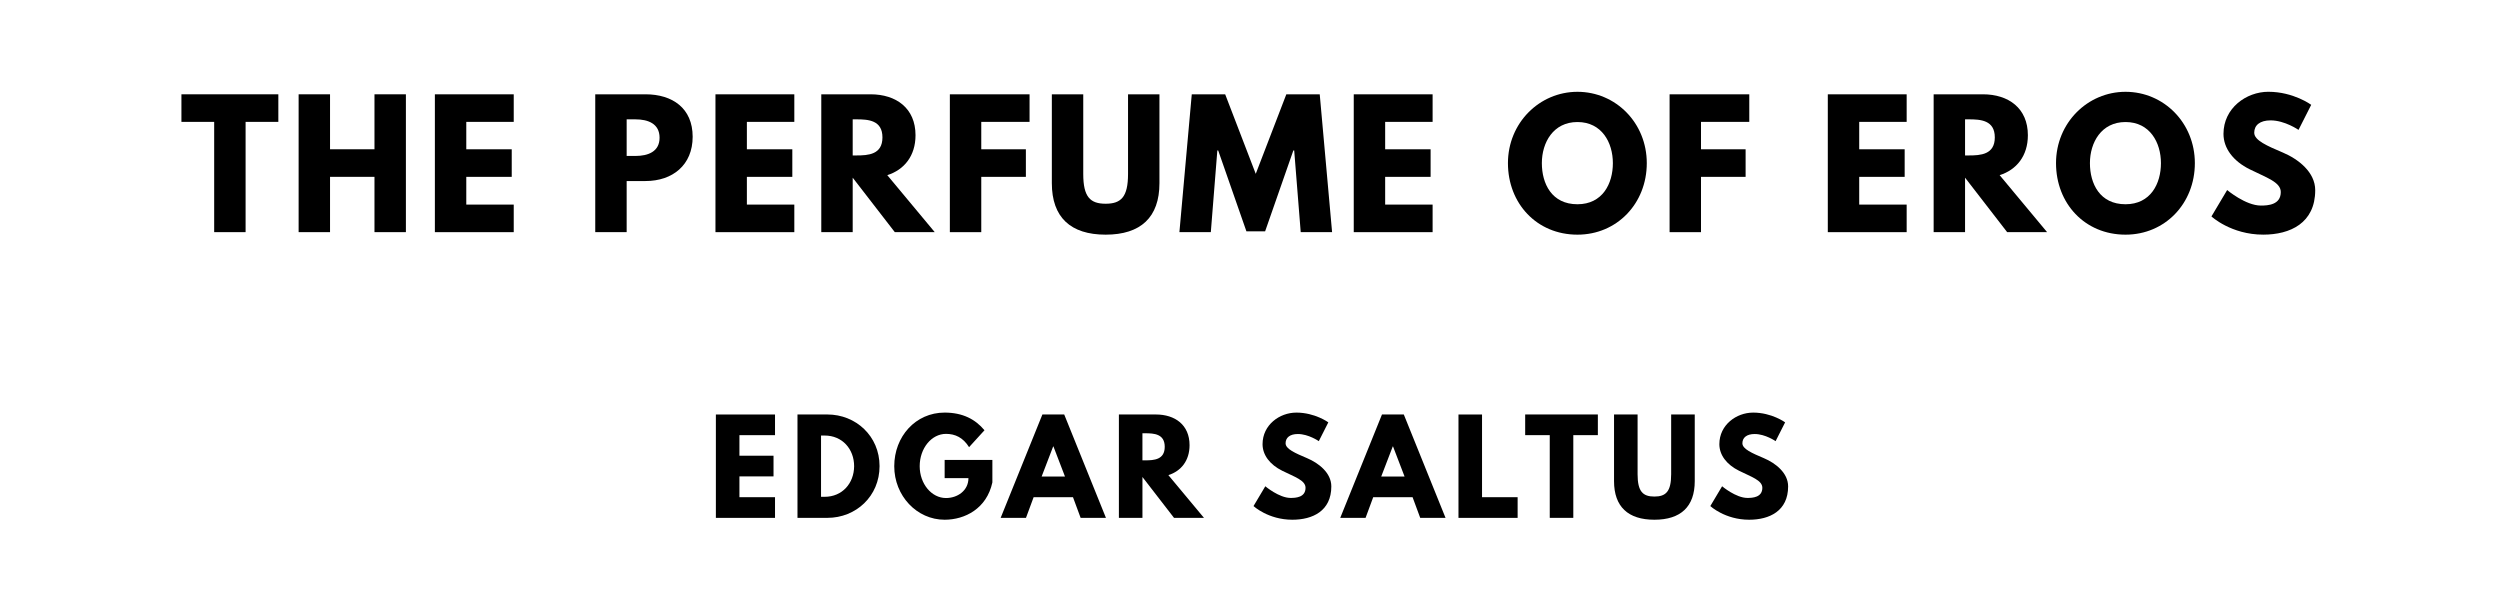
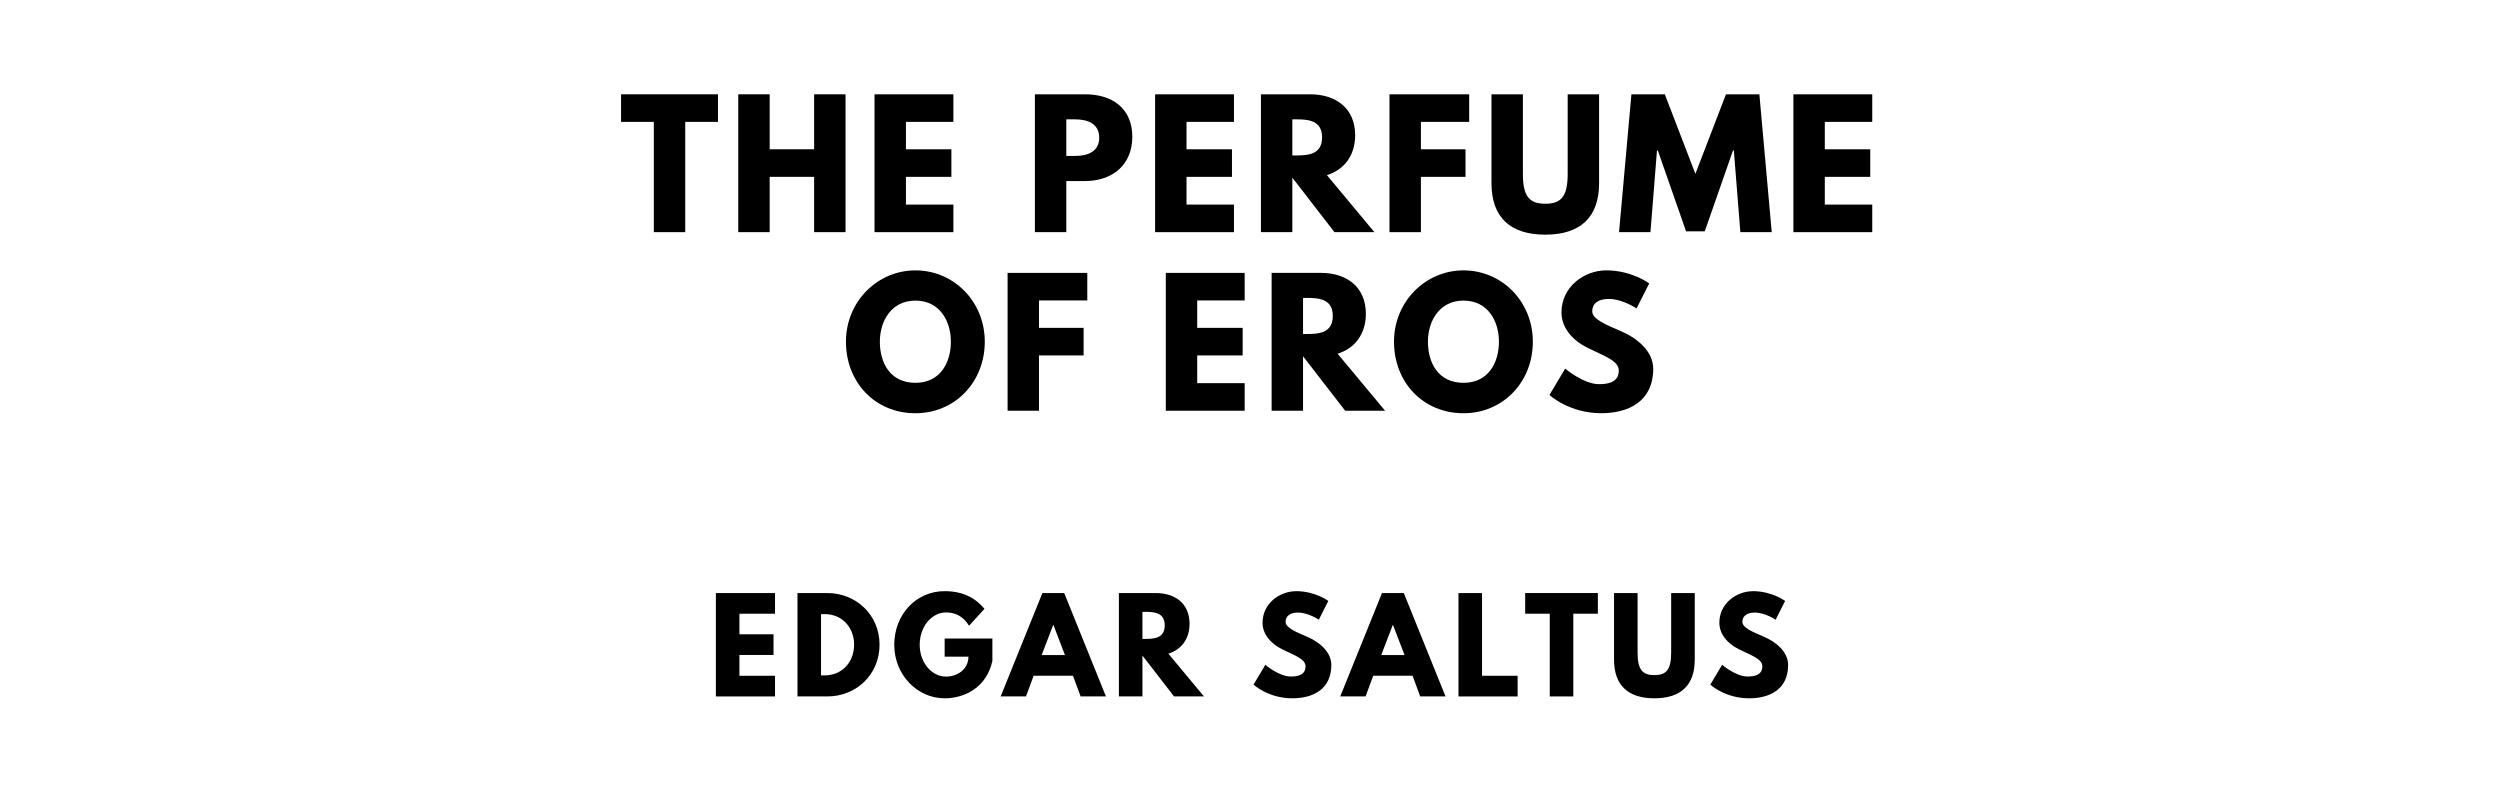
- <svg xmlns="http://www.w3.org/2000/svg" version="1.1" viewBox="0 0 1400 340">
-   <g aria-label="THE PERFUME OF EROS">
-     <path d="M101.60,68.25l0.00-15.44l54.27,0.00l0.00,15.44l-18.34,0.00l0.00,61.75l-17.59,0.00l0.00-61.75l-18.34,0.00z" />
-     <path d="M184.82,99.03l0.00,30.97l-17.59,0.00l0.00-77.19l17.59,0.00l0.00,30.78l24.89,0.00l0.00-30.78l17.59,0.00l0.00,77.19l-17.59,0.00l0.00-30.97l-24.89,0.00z" />
-     <path d="M287.69,52.81l0.00,15.44l-26.57,0.00l0.00,15.35l25.45,0.00l0.00,15.44l-25.45,0.00l0.00,15.53l26.57,0.00l0.00,15.44l-44.16,0.00l0.00-77.19l44.16,0.00z" />
-     <path d="M333.34,52.81l28.16,0.00c15.06,0.00,26.39,7.77,26.39,23.77c0.00,15.91-11.32,24.80-26.39,24.80l-10.57,0.00l0.00,28.63l-17.59,0.00l0.00-77.19z  M350.93,87.33l4.96,0.00c6.92,0.00,13.47-2.34,13.47-10.20c0.00-7.95-6.55-10.29-13.47-10.29l-4.96,0.00l0.00,20.49z" />
-     <path d="M444.82,52.81l0.00,15.44l-26.57,0.00l0.00,15.35l25.45,0.00l0.00,15.44l-25.45,0.00l0.00,15.53l26.57,0.00l0.00,15.44l-44.16,0.00l0.00-77.19l44.16,0.00z" />
-     <path d="M459.92,52.81l27.60,0.00c14.32,0.00,25.17,7.77,25.17,22.92c0.00,11.60-6.36,19.37-15.81,22.36l26.57,31.91l-22.36,0.00l-23.58-30.50l0.00,30.50l-17.59,0.00l0.00-77.19z  M477.51,87.05l2.06,0.00c6.64,0.00,14.60-0.47,14.60-10.11s-7.95-10.11-14.60-10.11l-2.06,0.00l0.00,20.21z" />
-     <path d="M576.55,52.81l0.00,15.44l-27.04,0.00l0.00,15.35l24.98,0.00l0.00,15.44l-24.98,0.00l0.00,30.97l-17.59,0.00l0.00-77.19l44.63,0.00z" />
-     <path d="M649.29,52.81l0.00,49.78c0.00,19.09-10.48,28.82-30.13,28.82s-30.13-9.73-30.13-28.82l0.00-49.78l17.59,0.00l0.00,44.63c0.00,12.91,3.93,16.65,12.54,16.65s12.54-3.74,12.54-16.65l0.00-44.63l17.59,0.00z" />
-     <path d="M728.40,130.00l-3.65-45.75l-0.47,0.00l-15.81,45.29l-10.48,0.00l-15.81-45.29l-0.47,0.00l-3.65,45.75l-17.59,0.00l6.92-77.19l18.71,0.00l17.12,44.54l17.12-44.54l18.71,0.00l6.92,77.19l-17.59,0.00z" />
-     <path d="M802.26,52.81l0.00,15.44l-26.57,0.00l0.00,15.35l25.45,0.00l0.00,15.44l-25.45,0.00l0.00,15.53l26.57,0.00l0.00,15.44l-44.16,0.00l0.00-77.19l44.16,0.00z" />
-     <path d="M844.45,91.36c0.00-22.55,17.68-39.95,38.92-39.95c21.43,0.00,38.83,17.40,38.83,39.95s-16.65,40.05-38.83,40.05c-22.83,0.00-38.92-17.50-38.92-40.05z  M863.44,91.36c0.00,11.51,5.52,23.02,19.93,23.02c14.04,0.00,19.84-11.51,19.84-23.02s-6.18-23.02-19.84-23.02c-13.57,0.00-19.93,11.51-19.93,23.02z" />
-     <path d="M979.60,52.81l0.00,15.44l-27.04,0.00l0.00,15.35l24.98,0.00l0.00,15.44l-24.98,0.00l0.00,30.97l-17.59,0.00l0.00-77.19l44.63,0.00z" />
-     <path d="M1067.73,52.81l0.00,15.44l-26.57,0.00l0.00,15.35l25.45,0.00l0.00,15.44l-25.45,0.00l0.00,15.53l26.57,0.00l0.00,15.44l-44.16,0.00l0.00-77.19l44.16,0.00z" />
-     <path d="M1082.84,52.81l27.60,0.00c14.32,0.00,25.17,7.77,25.17,22.92c0.00,11.60-6.36,19.37-15.81,22.36l26.57,31.91l-22.36,0.00l-23.58-30.50l0.00,30.50l-17.59,0.00l0.00-77.19z  M1100.43,87.05l2.06,0.00c6.64,0.00,14.60-0.47,14.60-10.11s-7.95-10.11-14.60-10.11l-2.06,0.00l0.00,20.21z" />
-     <path d="M1151.37,91.36c0.00-22.55,17.68-39.95,38.92-39.95c21.43,0.00,38.83,17.40,38.83,39.95s-16.65,40.05-38.83,40.05c-22.83,0.00-38.92-17.50-38.92-40.05z  M1170.36,91.36c0.00,11.51,5.52,23.02,19.93,23.02c14.04,0.00,19.84-11.51,19.84-23.02s-6.18-23.02-19.84-23.02c-13.57,0.00-19.93,11.51-19.93,23.02z" />
-     <path d="M1270.33,51.40c14.04,0.00,23.95,7.30,23.95,7.30l-7.11,14.04s-7.67-5.33-15.63-5.33c-5.99,0.00-9.17,2.71-9.17,6.92c0.00,4.30,7.30,7.39,16.09,11.13c8.61,3.65,18.06,10.95,18.06,21.05c0.00,18.43-14.04,24.89-29.10,24.89c-18.06,0.00-29.01-10.20-29.01-10.20l8.80-14.78s10.29,8.70,18.90,8.70c3.84,0.00,11.13-0.37,11.13-7.58c0.00-5.61-8.23-8.14-17.40-12.73c-9.26-4.58-14.69-11.79-14.69-19.84c0.00-14.41,12.73-23.58,25.17-23.58z" />
+ <svg xmlns="http://www.w3.org/2000/svg" version="1.1" viewBox="0 0 1400 440">
+   <g aria-label="THE PERFUME">
+     <path d="M347.80,68.25l0.00-15.44l54.27,0.00l0.00,15.44l-18.34,0.00l0.00,61.75l-17.59,0.00l0.00-61.75l-18.34,0.00z" />
+     <path d="M431.02,99.03l0.00,30.97l-17.59,0.00l0.00-77.19l17.59,0.00l0.00,30.78l24.89,0.00l0.00-30.78l17.59,0.00l0.00,77.19l-17.59,0.00l0.00-30.97l-24.89,0.00z" />
+     <path d="M533.89,52.81l0.00,15.44l-26.57,0.00l0.00,15.35l25.45,0.00l0.00,15.44l-25.45,0.00l0.00,15.53l26.57,0.00l0.00,15.44l-44.16,0.00l0.00-77.19l44.16,0.00z" />
+     <path d="M579.54,52.81l28.16,0.00c15.06,0.00,26.39,7.77,26.39,23.77c0.00,15.91-11.32,24.80-26.39,24.80l-10.57,0.00l0.00,28.63l-17.59,0.00l0.00-77.19z  M597.13,87.33l4.96,0.00c6.92,0.00,13.47-2.34,13.47-10.20c0.00-7.95-6.55-10.29-13.47-10.29l-4.96,0.00l0.00,20.49z" />
+     <path d="M691.02,52.81l0.00,15.44l-26.57,0.00l0.00,15.35l25.45,0.00l0.00,15.44l-25.45,0.00l0.00,15.53l26.57,0.00l0.00,15.44l-44.16,0.00l0.00-77.19l44.16,0.00z" />
+     <path d="M706.12,52.81l27.60,0.00c14.32,0.00,25.17,7.77,25.17,22.92c0.00,11.60-6.36,19.37-15.81,22.36l26.57,31.91l-22.36,0.00l-23.58-30.50l0.00,30.50l-17.59,0.00l0.00-77.19z  M723.71,87.05l2.06,0.00c6.64,0.00,14.60-0.47,14.60-10.11s-7.95-10.11-14.60-10.11l-2.06,0.00l0.00,20.21z" />
+     <path d="M822.75,52.81l0.00,15.44l-27.04,0.00l0.00,15.35l24.98,0.00l0.00,15.44l-24.98,0.00l0.00,30.97l-17.59,0.00l0.00-77.19l44.63,0.00z" />
+     <path d="M895.49,52.81l0.00,49.78c0.00,19.09-10.48,28.82-30.13,28.82s-30.13-9.73-30.13-28.82l0.00-49.78l17.59,0.00l0.00,44.63c0.00,12.91,3.93,16.65,12.54,16.65s12.54-3.74,12.54-16.65l0.00-44.63l17.59,0.00z" />
+     <path d="M974.60,130.00l-3.65-45.75l-0.47,0.00l-15.81,45.29l-10.48,0.00l-15.81-45.29l-0.47,0.00l-3.65,45.75l-17.59,0.00l6.92-77.19l18.71,0.00l17.12,44.54l17.12-44.54l18.71,0.00l6.92,77.19l-17.59,0.00z" />
+     <path d="M1048.46,52.81l0.00,15.44l-26.57,0.00l0.00,15.35l25.45,0.00l0.00,15.44l-25.45,0.00l0.00,15.53l26.57,0.00l0.00,15.44l-44.16,0.00l0.00-77.19l44.16,0.00z" />
+   </g>
+   <g aria-label="OF EROS">
+     <path d="M473.73,191.36c0.00-22.55,17.68-39.95,38.92-39.95c21.43,0.00,38.83,17.40,38.83,39.95s-16.65,40.05-38.83,40.05c-22.83,0.00-38.92-17.50-38.92-40.05z  M492.72,191.36c0.00,11.51,5.52,23.02,19.93,23.02c14.04,0.00,19.84-11.51,19.84-23.02s-6.18-23.02-19.84-23.02c-13.57,0.00-19.93,11.51-19.93,23.02z" />
+     <path d="M608.88,152.81l0.00,15.44l-27.04,0.00l0.00,15.35l24.98,0.00l0.00,15.44l-24.98,0.00l0.00,30.97l-17.59,0.00l0.00-77.19l44.63,0.00z" />
+     <path d="M697.01,152.81l0.00,15.44l-26.57,0.00l0.00,15.35l25.45,0.00l0.00,15.44l-25.45,0.00l0.00,15.53l26.57,0.00l0.00,15.44l-44.16,0.00l0.00-77.19l44.16,0.00z" />
+     <path d="M712.11,152.81l27.60,0.00c14.32,0.00,25.17,7.77,25.17,22.92c0.00,11.60-6.36,19.37-15.81,22.36l26.57,31.91l-22.36,0.00l-23.58-30.50l0.00,30.50l-17.59,0.00l0.00-77.19z  M729.70,187.05l2.06,0.00c6.64,0.00,14.60-0.47,14.60-10.11s-7.95-10.11-14.60-10.11l-2.06,0.00l0.00,20.21z" />
+     <path d="M780.64,191.36c0.00-22.55,17.68-39.95,38.92-39.95c21.43,0.00,38.83,17.40,38.83,39.95s-16.65,40.05-38.83,40.05c-22.83,0.00-38.92-17.50-38.92-40.05z  M799.64,191.36c0.00,11.51,5.52,23.02,19.93,23.02c14.04,0.00,19.84-11.51,19.84-23.02s-6.18-23.02-19.84-23.02c-13.57,0.00-19.93,11.51-19.93,23.02z" />
+     <path d="M899.61,151.40c14.04,0.00,23.95,7.30,23.95,7.30l-7.11,14.04s-7.67-5.33-15.63-5.33c-5.99,0.00-9.17,2.71-9.17,6.92c0.00,4.30,7.30,7.39,16.09,11.13c8.61,3.65,18.06,10.95,18.06,21.05c0.00,18.43-14.04,24.89-29.10,24.89c-18.06,0.00-29.01-10.20-29.01-10.20l8.80-14.78s10.29,8.70,18.90,8.70c3.84,0.00,11.13-0.37,11.13-7.58c0.00-5.61-8.23-8.14-17.40-12.73c-9.26-4.58-14.69-11.79-14.69-19.84c0.00-14.41,12.73-23.58,25.17-23.58z" />
  </g>
  <g aria-label="EDGAR SALTUS">
-     <path d="M434.01,232.11l0.00,11.58l-19.93,0.00l0.00,11.51l19.09,0.00l0.00,11.58l-19.09,0.00l0.00,11.65l19.93,0.00l0.00,11.58l-33.12,0.00l0.00-57.89l33.12,0.00z" />
-     <path d="M446.59,232.11l16.77,0.00c15.86,0.00,29.19,12.07,29.19,28.91c0.00,16.91-13.26,28.98-29.19,28.98l-16.77,0.00l0.00-57.89z  M459.78,278.21l2.04,0.00c9.75,0.00,16.42-7.44,16.49-17.12c0.00-9.68-6.67-17.19-16.49-17.19l-2.04,0.00l0.00,34.32z" />
-     <path d="M555.73,257.58l0.00,12.56c-3.16,14.67-15.37,20.91-26.74,20.91c-15.58,0.00-28.21-13.40-28.21-29.96c0.00-16.63,11.93-30.04,28.21-30.04c10.18,0.00,17.26,3.79,22.32,9.89l-8.63,9.47c-3.37-5.40-7.79-7.44-12.91-7.44c-8.14,0.00-14.74,8.07-14.74,18.11c0.00,9.82,6.60,17.82,14.74,17.82c6.32,0.00,12.56-4.07,12.56-11.16l-13.33,0.00l0.00-10.18l26.74,0.00z" />
-     <path d="M595.96,232.11l23.37,57.89l-14.18,0.00l-4.28-11.58l-22.04,0.00l-4.28,11.58l-14.18,0.00l23.37-57.89l12.21,0.00z  M596.38,266.84l-6.46-16.84l-0.14,0.00l-6.46,16.84l13.05,0.00z" />
-     <path d="M626.57,232.11l20.70,0.00c10.74,0.00,18.88,5.82,18.88,17.19c0.00,8.70-4.77,14.53-11.86,16.77l19.93,23.93l-16.77,0.00l-17.68-22.88l0.00,22.88l-13.19,0.00l0.00-57.89z  M639.76,257.79l1.54,0.00c4.98,0.00,10.95-0.35,10.95-7.58s-5.96-7.58-10.95-7.58l-1.54,0.00l0.00,15.16z" />
-     <path d="M725.90,231.05c10.53,0.00,17.96,5.47,17.96,5.47l-5.33,10.53s-5.75-4.00-11.72-4.00c-4.49,0.00-6.88,2.04-6.88,5.19c0.00,3.23,5.47,5.54,12.07,8.35c6.46,2.74,13.54,8.21,13.54,15.79c0.00,13.82-10.53,18.67-21.82,18.67c-13.54,0.00-21.75-7.65-21.75-7.65l6.60-11.09s7.72,6.53,14.18,6.53c2.88,0.00,8.35-0.28,8.35-5.68c0.00-4.21-6.18-6.11-13.05-9.54c-6.95-3.44-11.02-8.84-11.02-14.88c0.00-10.81,9.54-17.68,18.88-17.68z" />
-     <path d="M786.13,232.11l23.37,57.89l-14.18,0.00l-4.28-11.58l-22.04,0.00l-4.28,11.58l-14.18,0.00l23.37-57.89l12.21,0.00z  M786.55,266.84l-6.46-16.84l-0.14,0.00l-6.46,16.84l13.05,0.00z" />
-     <path d="M829.94,232.11l0.00,46.32l19.93,0.00l0.00,11.58l-33.12,0.00l0.00-57.89l13.19,0.00z" />
-     <path d="M854.10,243.68l0.00-11.58l40.70,0.00l0.00,11.58l-13.75,0.00l0.00,46.32l-13.19,0.00l0.00-46.32l-13.75,0.00z" />
-     <path d="M949.06,232.11l0.00,37.33c0.00,14.32-7.86,21.61-22.60,21.61s-22.60-7.30-22.60-21.61l0.00-37.33l13.19,0.00l0.00,33.47c0.00,9.68,2.95,12.49,9.40,12.49s9.40-2.81,9.40-12.49l0.00-33.47l13.19,0.00z" />
-     <path d="M981.71,231.05c10.53,0.00,17.96,5.47,17.96,5.47l-5.33,10.53s-5.75-4.00-11.72-4.00c-4.49,0.00-6.88,2.04-6.88,5.19c0.00,3.23,5.47,5.54,12.07,8.35c6.46,2.74,13.54,8.21,13.54,15.79c0.00,13.82-10.53,18.67-21.82,18.67c-13.54,0.00-21.75-7.65-21.75-7.65l6.60-11.09s7.72,6.53,14.18,6.53c2.88,0.00,8.35-0.28,8.35-5.68c0.00-4.21-6.18-6.11-13.05-9.54c-6.95-3.44-11.02-8.84-11.02-14.88c0.00-10.81,9.54-17.68,18.88-17.68z" />
+     <path d="M434.01,332.11l0.00,11.58l-19.93,0.00l0.00,11.51l19.09,0.00l0.00,11.58l-19.09,0.00l0.00,11.65l19.93,0.00l0.00,11.58l-33.12,0.00l0.00-57.89l33.12,0.00z" />
+     <path d="M446.59,332.11l16.77,0.00c15.86,0.00,29.19,12.07,29.19,28.91c0.00,16.91-13.26,28.98-29.19,28.98l-16.77,0.00l0.00-57.89z  M459.78,378.21l2.04,0.00c9.75,0.00,16.42-7.44,16.49-17.12c0.00-9.68-6.67-17.19-16.49-17.19l-2.04,0.00l0.00,34.32z" />
+     <path d="M555.73,357.58l0.00,12.56c-3.16,14.67-15.37,20.91-26.74,20.91c-15.58,0.00-28.21-13.40-28.21-29.96c0.00-16.63,11.93-30.04,28.21-30.04c10.18,0.00,17.26,3.79,22.32,9.89l-8.63,9.47c-3.37-5.40-7.79-7.44-12.91-7.44c-8.14,0.00-14.74,8.07-14.74,18.11c0.00,9.82,6.60,17.82,14.74,17.82c6.32,0.00,12.56-4.07,12.56-11.16l-13.33,0.00l0.00-10.18l26.74,0.00z" />
+     <path d="M595.96,332.11l23.37,57.89l-14.18,0.00l-4.28-11.58l-22.04,0.00l-4.28,11.58l-14.18,0.00l23.37-57.89l12.21,0.00z  M596.38,366.84l-6.46-16.84l-0.14,0.00l-6.46,16.84l13.05,0.00z" />
+     <path d="M626.57,332.11l20.70,0.00c10.74,0.00,18.88,5.82,18.88,17.19c0.00,8.70-4.77,14.53-11.86,16.77l19.93,23.93l-16.77,0.00l-17.68-22.88l0.00,22.88l-13.19,0.00l0.00-57.89z  M639.76,357.79l1.54,0.00c4.98,0.00,10.95-0.35,10.95-7.58s-5.96-7.58-10.95-7.58l-1.54,0.00l0.00,15.16z" />
+     <path d="M725.90,331.05c10.53,0.00,17.96,5.47,17.96,5.47l-5.33,10.53s-5.75-4.00-11.72-4.00c-4.49,0.00-6.88,2.04-6.88,5.19c0.00,3.23,5.47,5.54,12.07,8.35c6.46,2.74,13.54,8.21,13.54,15.79c0.00,13.82-10.53,18.67-21.82,18.67c-13.54,0.00-21.75-7.65-21.75-7.65l6.60-11.09s7.72,6.53,14.18,6.53c2.88,0.00,8.35-0.28,8.35-5.68c0.00-4.21-6.18-6.11-13.05-9.54c-6.95-3.44-11.02-8.84-11.02-14.88c0.00-10.81,9.54-17.68,18.88-17.68z" />
+     <path d="M786.13,332.11l23.37,57.89l-14.18,0.00l-4.28-11.58l-22.04,0.00l-4.28,11.58l-14.18,0.00l23.37-57.89l12.21,0.00z  M786.55,366.84l-6.46-16.84l-0.14,0.00l-6.46,16.84l13.05,0.00z" />
+     <path d="M829.94,332.11l0.00,46.32l19.93,0.00l0.00,11.58l-33.12,0.00l0.00-57.89l13.19,0.00z" />
+     <path d="M854.10,343.68l0.00-11.58l40.70,0.00l0.00,11.58l-13.75,0.00l0.00,46.32l-13.19,0.00l0.00-46.32l-13.75,0.00z" />
+     <path d="M949.06,332.11l0.00,37.33c0.00,14.32-7.86,21.61-22.60,21.61s-22.60-7.30-22.60-21.61l0.00-37.33l13.19,0.00l0.00,33.47c0.00,9.68,2.95,12.49,9.40,12.49s9.40-2.81,9.40-12.49l0.00-33.47l13.19,0.00z" />
+     <path d="M981.71,331.05c10.53,0.00,17.96,5.47,17.96,5.47l-5.33,10.53s-5.75-4.00-11.72-4.00c-4.49,0.00-6.88,2.04-6.88,5.19c0.00,3.23,5.47,5.54,12.07,8.35c6.46,2.74,13.54,8.21,13.54,15.79c0.00,13.82-10.53,18.67-21.82,18.67c-13.54,0.00-21.75-7.65-21.75-7.65l6.60-11.09s7.72,6.53,14.18,6.53c2.88,0.00,8.35-0.28,8.35-5.68c0.00-4.21-6.18-6.11-13.05-9.54c-6.95-3.44-11.02-8.84-11.02-14.88c0.00-10.81,9.54-17.68,18.88-17.68z" />
  </g>
</svg>
